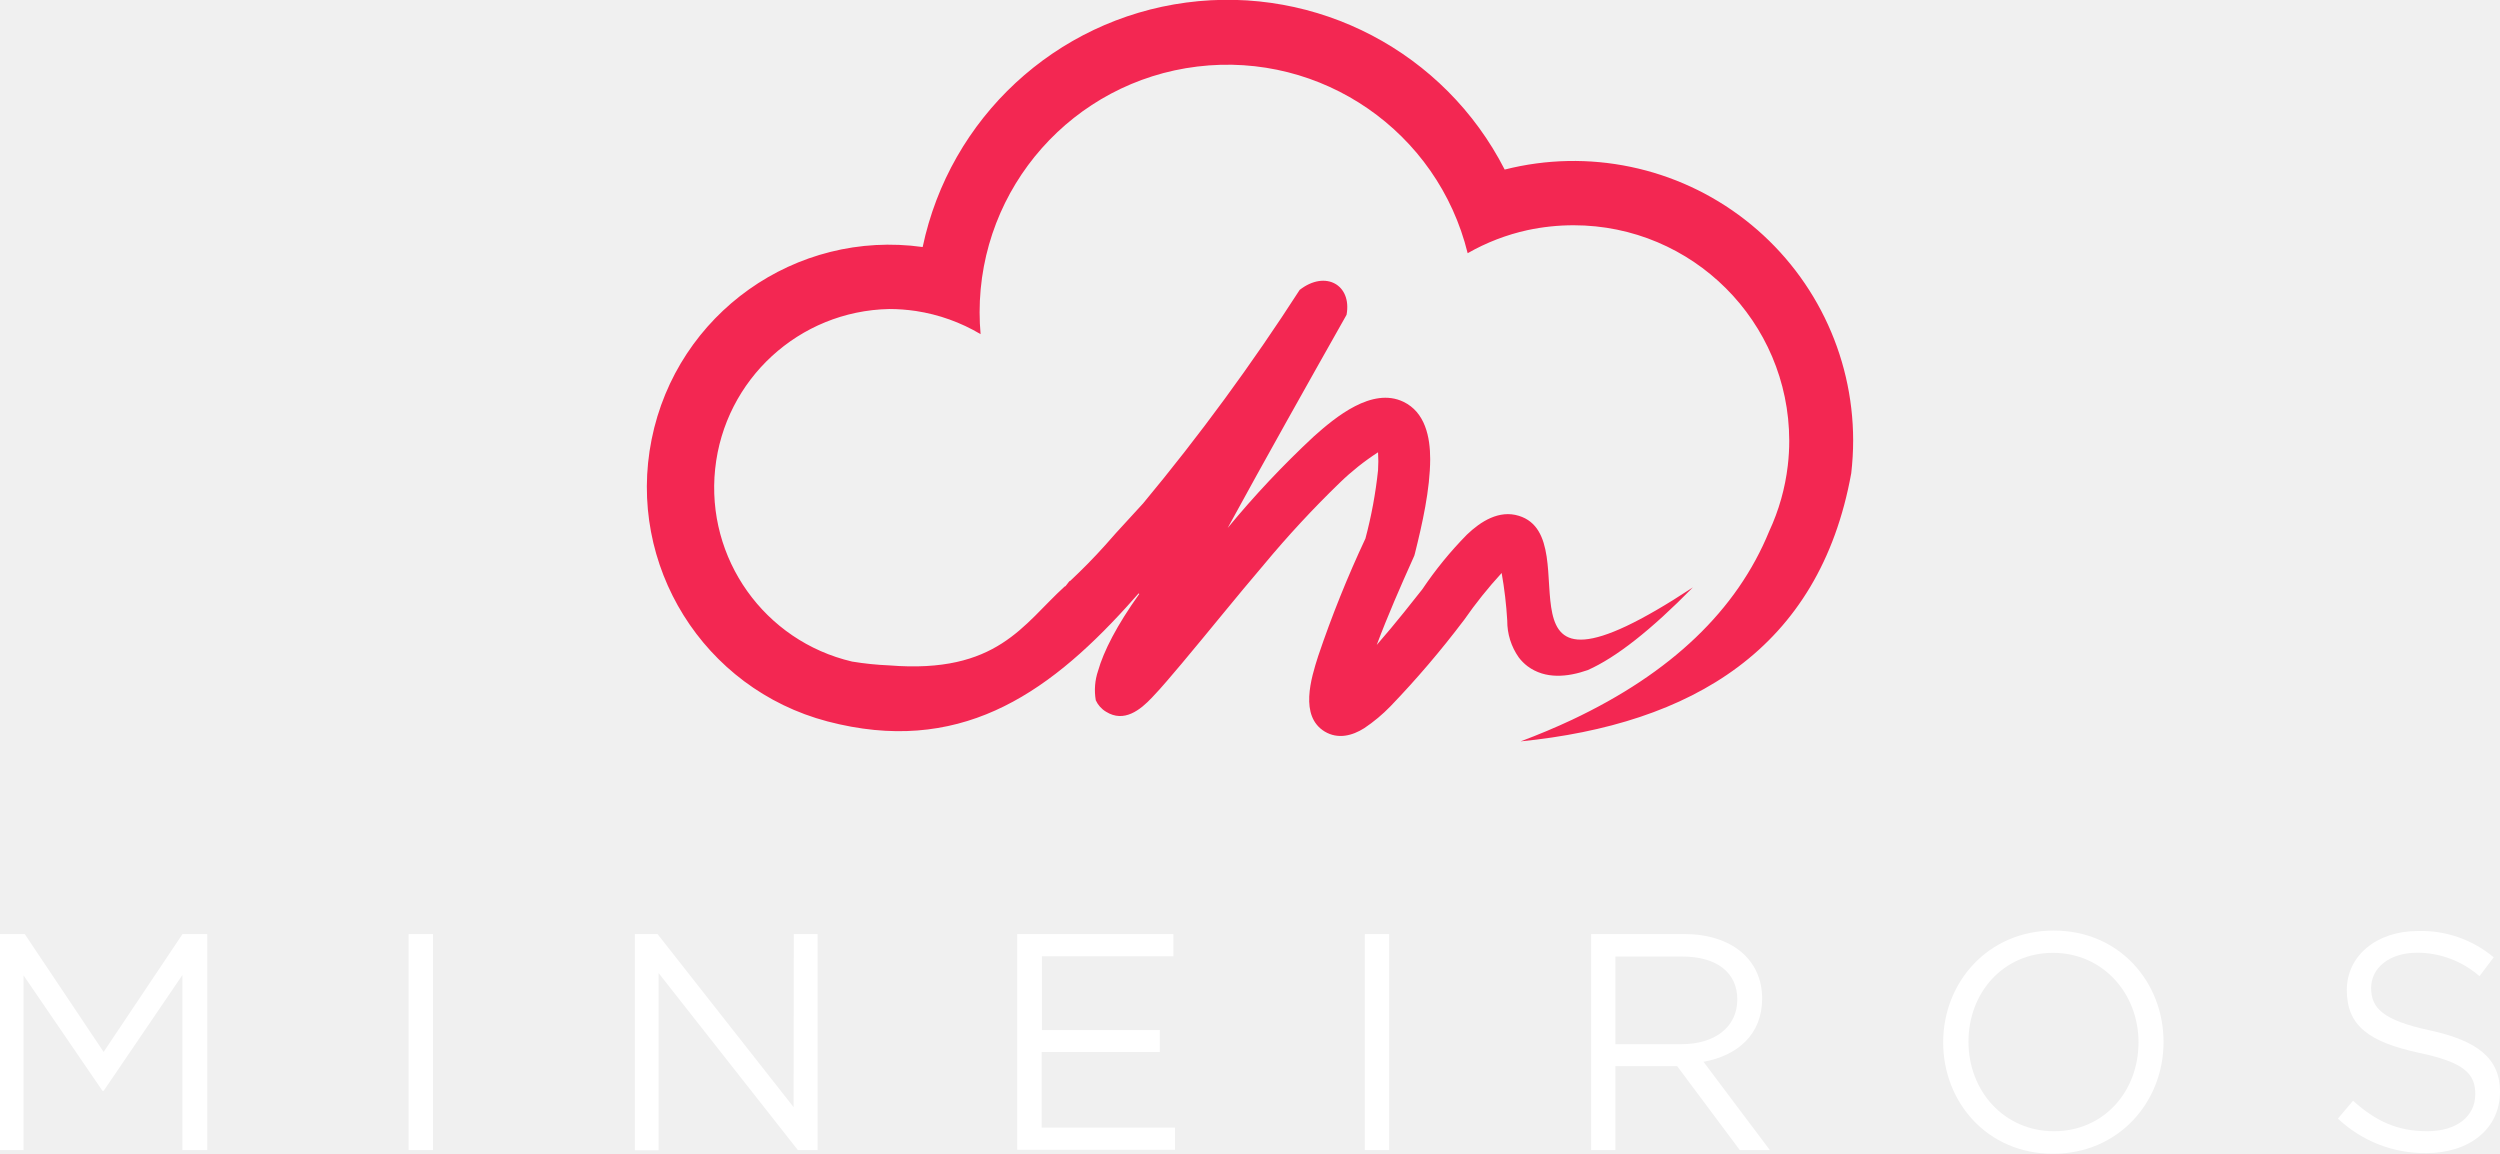
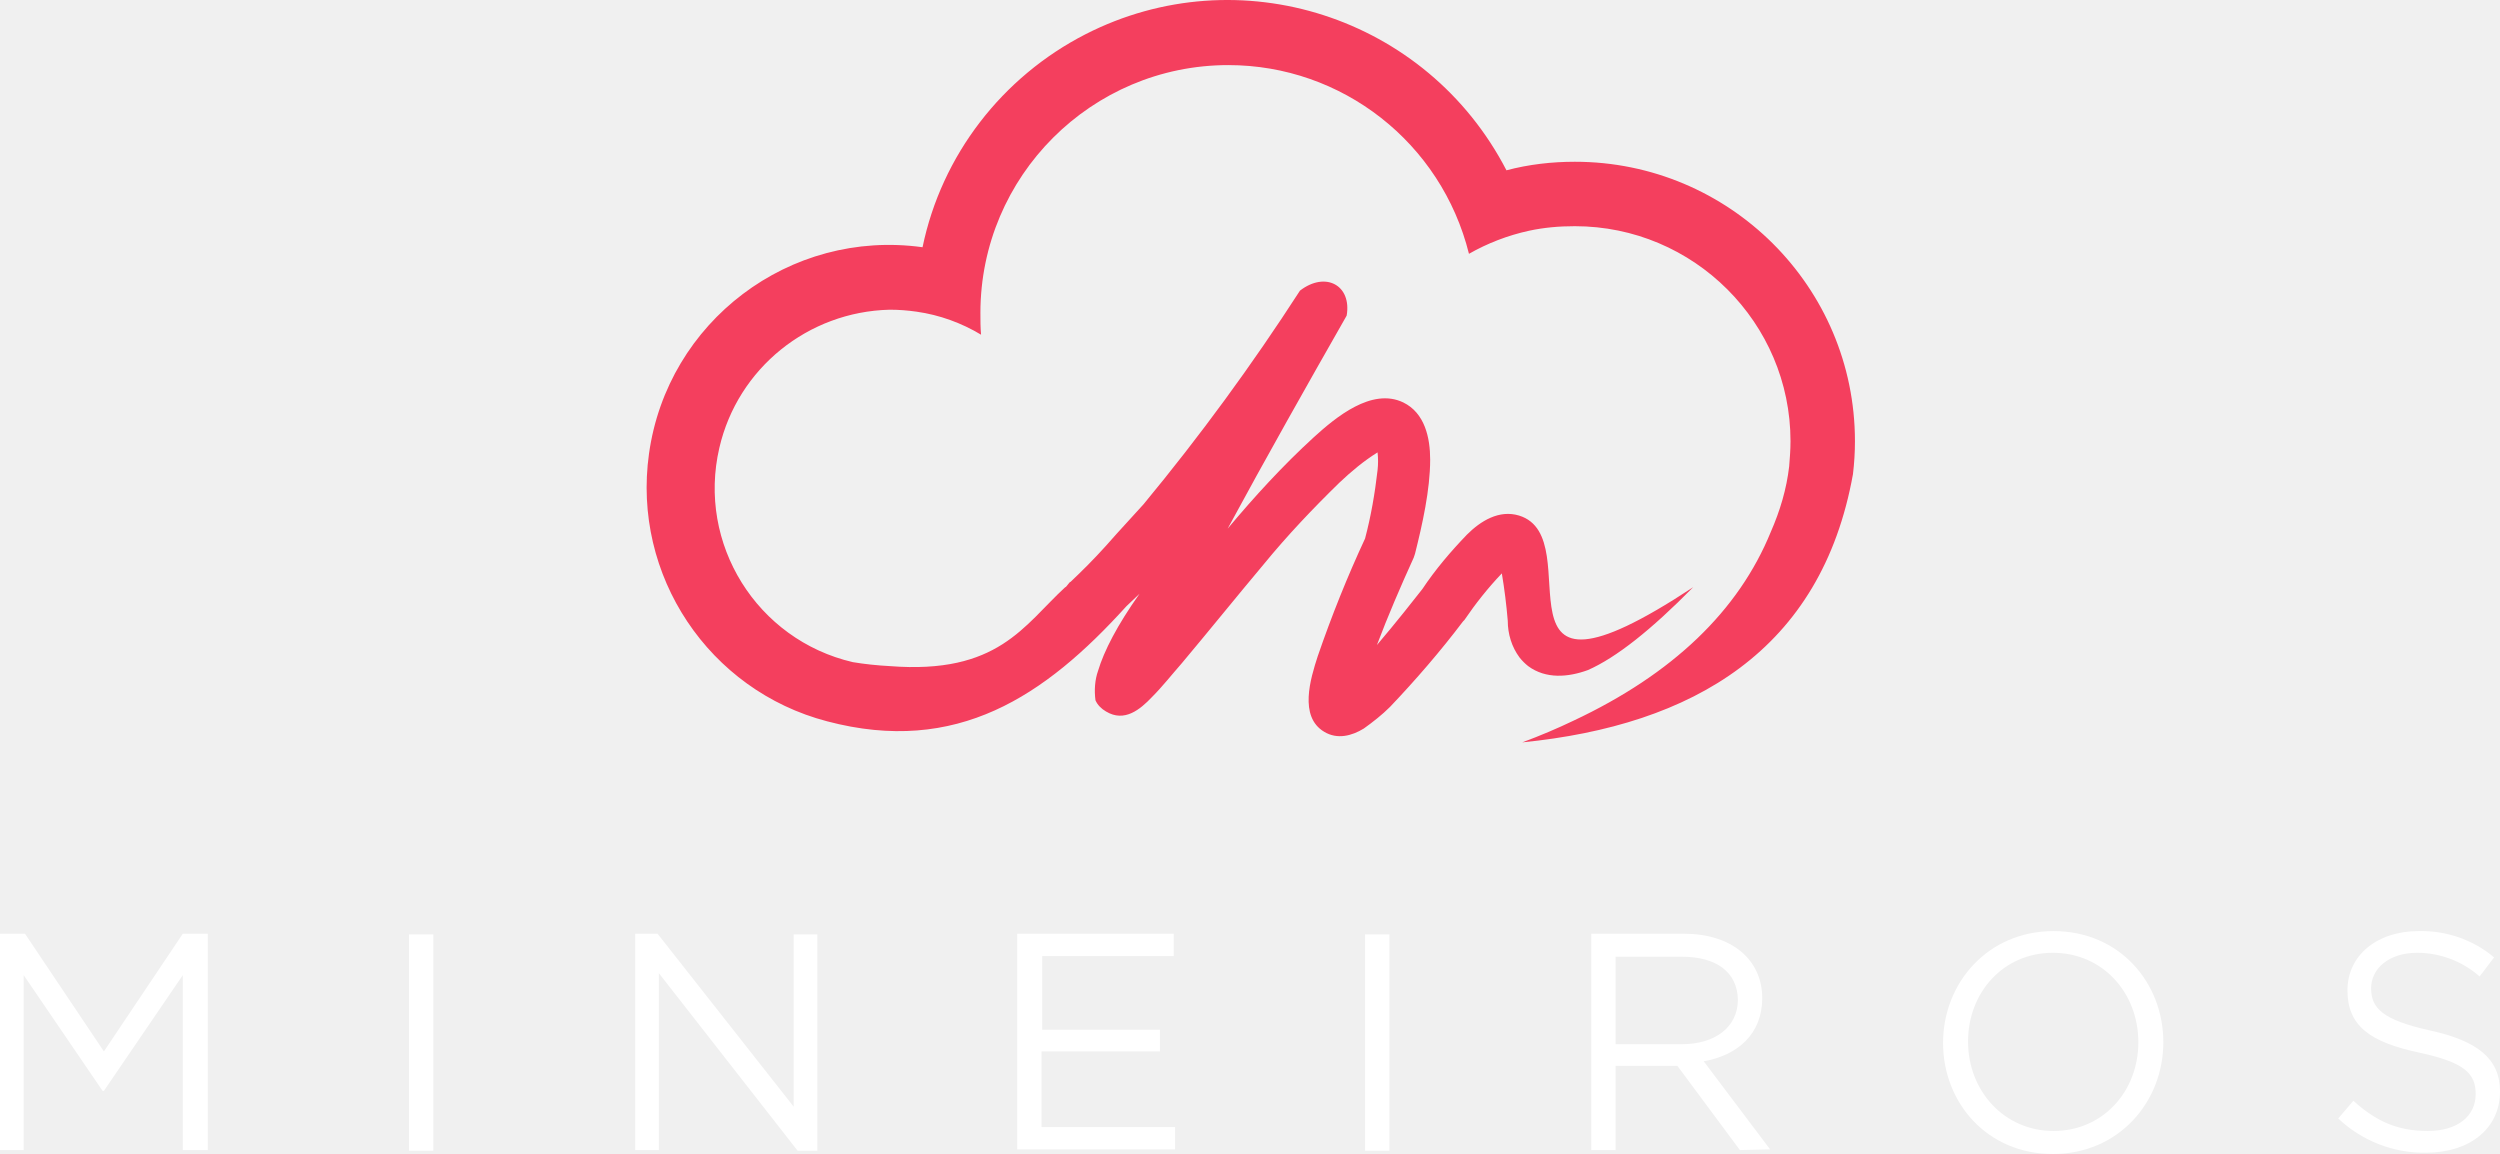
- <svg xmlns="http://www.w3.org/2000/svg" viewBox="0 0 380.23 175.48">
-   <defs>
-     <style>
-       .cls-1 {
-         fill: #f32752;
-         fill-rule: evenodd;
-       }
-       .cls-2 {
-         isolation: isolate;
-       }
-       .cls-3 {
-         fill: #FFFFFF;
-       }
-     </style>
-   </defs>
-   <g id="Logo" data-name="Logo">
-     <path class="cls-1" d="M173.27,90.34c-3.43,4.8-5.41,8.7-6.26,11.68a9.13,9.13,0,0,0-.35,4.49,3.92,3.92,0,0,0,1.56,1.74c2.75,1.72,5.23-.29,7-2.17,1.56-1.62,3-3.39,4.48-5.12,4.2-5,8.29-10.12,12.54-15.1a156.17,156.17,0,0,1,11.54-12.45,37.55,37.55,0,0,1,5.81-4.62,20.73,20.73,0,0,1,0,2.73,67.86,67.86,0,0,1-1.92,10.39,171.12,171.12,0,0,0-7.18,17.86c-1.09,3.4-2.88,9.16,1,11.5,2,1.19,4.17.64,6-.52a24.62,24.62,0,0,0,4-3.34,144.63,144.63,0,0,0,11.09-13l.06-.07.05-.07a67.33,67.33,0,0,1,5.7-7.12,62.53,62.53,0,0,1,.85,7.23A9.6,9.6,0,0,0,231,100a7,7,0,0,0,1.33,1.33c2.69,2,6.08,1.66,9.14.59q6.47-2.86,16-12.58C224.57,111,242.19,81.87,231,78.45c-3-.93-5.79.85-7.89,2.86a57.64,57.64,0,0,0-6.79,8.32c-1.1,1.39-4,5.11-6.93,8.46,1.68-4.48,3.63-8.93,5.58-13.27l.14-.32.09-.33c1.11-4.45,2.31-9.74,2.32-14.34,0-3.34-.75-7.14-4.09-8.73-4.75-2.26-10.3,2.32-13.62,5.29A145.05,145.05,0,0,0,186.72,80.3c5.93-10.86,12-21.65,18.08-32.42.84-4.56-3.21-6.84-7.13-3.79a333,333,0,0,1-23.81,32.47l-4.15,4.53h0l-1.59,1.8h0c-1.79,2-3.57,3.79-5.35,5.46-.15-.09-.69.94-.84.85-6.33,5.75-10.23,13.33-26.69,12a46.26,46.26,0,0,1-5.64-.58A27.17,27.17,0,0,1,135.24,47a27.63,27.63,0,0,1,4.06.3,27.34,27.34,0,0,1,9.84,3.52c-.1-1.09-.15-2.2-.15-3.31a37.66,37.66,0,0,1,74.23-9A32.25,32.25,0,0,1,232.33,35a33.55,33.55,0,0,1,7-.74A32.81,32.81,0,0,1,272.13,67a32.15,32.15,0,0,1-.22,3.8,32.61,32.61,0,0,1-2.83,10q-7.36,18-30,28.68-3.71,1.74-7.81,3.28c26-2.62,45.45-14,50.29-40.79a44,44,0,0,0,.29-5,42.53,42.53,0,0,0-53-41.18,47.36,47.36,0,0,0-88.52,11.78,36.86,36.86,0,0,0-14.48,72.15c19.73,5.18,33.12-3.78,45.54-17.47l1.78-2,.1.08Z" />
-     <g class="cls-2">
-       <path class="cls-3" d="M15.77,165.9h-.19l-12-17.55v26.57H0V142.06H3.76l12,17.93,12-17.93h3.76v32.86H27.74V148.3Z" />
-       <path class="cls-3" d="M65.86,142.06v32.86H62.15V142.06Z" />
-       <path class="cls-3" d="M120.73,142.06h3.62v32.86h-3L100.17,148v26.95H96.56V142.06H100l20.7,26.33Z" />
-       <path class="cls-3" d="M178.47,145.44h-20v11.22h17.93V160H158.43v11.5h20.28v3.38h-24V142.06h23.75Z" />
-       <path class="cls-3" d="M211.28,142.06v32.86h-3.7V142.06Z" />
-       <path class="cls-3" d="M264.61,174.92l-9.53-12.77h-9.39v12.77H242V142.06h14.13c7.23,0,11.88,3.89,11.88,9.81,0,5.49-3.76,8.68-8.92,9.62l10.09,13.43Zm-8.78-29.44H245.69v13.33h10.09c4.93,0,8.45-2.53,8.45-6.8C264.23,147.93,261.13,145.48,255.83,145.48Z" />
-       <path class="cls-3" d="M312.25,175.48c-10,0-16.71-7.84-16.71-16.95s6.81-17,16.81-17,16.71,7.84,16.71,16.95S322.25,175.48,312.25,175.48Zm0-30.56c-7.51,0-12.86,6-12.86,13.52s5.45,13.61,13,13.61,12.86-6,12.86-13.52S319.76,144.92,312.25,144.92Z" />
-       <path class="cls-3" d="M369.52,156.7c7.33,1.6,10.71,4.27,10.71,9.34,0,5.68-4.7,9.34-11.22,9.34a19.25,19.25,0,0,1-13.43-5.25l2.3-2.72c3.43,3.09,6.71,4.64,11.27,4.64s7.32-2.3,7.32-5.63c0-3.1-1.64-4.84-8.54-6.29-7.56-1.64-11-4.08-11-9.53,0-5.26,4.55-9,10.79-9a17.16,17.16,0,0,1,11.55,4l-2.16,2.87a14.42,14.42,0,0,0-9.48-3.57c-4.27,0-7,2.35-7,5.35S362.29,155.15,369.52,156.7Z" />
+ <svg xmlns="http://www.w3.org/2000/svg" version="1.1" id="Layer_1" x="0px" y="0px" viewBox="0 0 380.2 175.5" style="enable-background:new 0 0 380.2 175.5;" xml:space="preserve">
+   <style type="text/css">
+ 	.st0{fill-rule:evenodd;clip-rule:evenodd;fill:#F43F5E;}
+ 	.st1{fill:#FFFFFF;}
+ </style>
+   <g id="Logo">
+     <path class="st0" d="M173.3,90.3c-3.4,4.8-5.4,8.7-6.3,11.7c-0.5,1.4-0.6,3-0.4,4.5c0.3,0.7,0.9,1.3,1.6,1.7c2.8,1.7,5.2-0.3,7-2.2   c1.6-1.6,3-3.4,4.5-5.1c4.2-5,8.3-10.1,12.5-15.1c3.6-4.4,7.5-8.5,11.5-12.4c1.8-1.7,3.7-3.3,5.8-4.6c0.1,0.9,0.1,1.8,0,2.7   c-0.4,3.5-1,7-1.9,10.4c-2.7,5.8-5.1,11.8-7.2,17.9c-1.1,3.4-2.9,9.2,1,11.5c2,1.2,4.2,0.6,6-0.5c1.4-1,2.8-2.1,4-3.3   c3.9-4.1,7.7-8.5,11.1-13l0.1-0.1l0.1-0.1c1.7-2.5,3.6-4.9,5.7-7.1c0.4,2.4,0.7,4.8,0.9,7.2c0,2,0.6,4,1.8,5.6   c0.4,0.5,0.8,0.9,1.3,1.3c2.7,2,6.1,1.7,9.1,0.6c4.3-1.9,9.6-6.1,16-12.6c-32.9,21.7-15.3-7.5-26.5-10.9c-3-0.9-5.8,0.8-7.9,2.9   c-2.5,2.6-4.8,5.3-6.8,8.3c-1.1,1.4-4,5.1-6.9,8.5c1.7-4.5,3.6-8.9,5.6-13.3l0.1-0.3l0.1-0.3c1.1-4.4,2.3-9.7,2.3-14.3   c0-3.3-0.8-7.1-4.1-8.7c-4.8-2.3-10.3,2.3-13.6,5.3c-4.7,4.3-9,9-13.1,13.9c5.9-10.9,12-21.7,18.1-32.4c0.8-4.6-3.2-6.8-7.1-3.8   c-7.3,11.3-15.2,22.1-23.8,32.5l-4.1,4.5l0,0l-1.6,1.8l0,0c-1.8,2-3.6,3.8-5.4,5.5c-0.1-0.1-0.7,0.9-0.8,0.8   c-6.3,5.8-10.2,13.3-26.7,12c-1.9-0.1-3.8-0.3-5.6-0.6c-14.6-3.4-23.7-18-20.3-32.6c2.8-12.1,13.5-20.7,25.9-21   c1.4,0,2.7,0.1,4.1,0.3c3.5,0.5,6.8,1.7,9.8,3.5c-0.1-1.1-0.1-2.2-0.1-3.3c0-20.8,16.9-37.7,37.7-37.7c17.3,0,32.4,11.8,36.6,28.7   c2.8-1.6,5.9-2.8,9.1-3.5c2.3-0.5,4.6-0.7,7-0.7c18.1,0,32.8,14.7,32.8,32.7c0,1.3-0.1,2.5-0.2,3.8c-0.4,3.5-1.4,6.8-2.8,10   c-4.9,12-14.9,21.6-30,28.7c-2.5,1.2-5.1,2.3-7.8,3.3c26-2.6,45.5-14,50.3-40.8c0.2-1.7,0.3-3.3,0.3-5c0-23.5-19.1-42.5-42.6-42.5   c-3.5,0-7,0.4-10.4,1.3C217,2.5,188.4-6.7,165.1,5.2c-12.7,6.5-21.9,18.4-24.8,32.4c-20.2-2.8-38.8,11.3-41.6,31.4   c-2.6,18.5,9.1,36,27.1,40.7c19.7,5.2,33.1-3.8,45.5-17.5L173.3,90.3L173.3,90.3L173.3,90.3z" />
+     <g>
+       <path class="st1" d="M15.8,165.9h-0.2l-12-17.6v26.6H0v-32.9h3.8l12,17.9l12-17.9h3.8v32.9h-3.8v-26.6L15.8,165.9z" />
+       <path class="st1" d="M65.9,142.1v32.9h-3.7v-32.9H65.9z" />
+       <path class="st1" d="M120.7,142.1h3.6v32.9h-3L100.2,148v26.9h-3.6v-32.9h3.4l20.7,26.3L120.7,142.1z" />
+       <path class="st1" d="M178.5,145.4h-20v11.2h17.9v3.3h-18v11.5h20.3v3.4h-24v-32.8h23.8L178.5,145.4z" />
+       <path class="st1" d="M211.3,142.1v32.9h-3.7v-32.9H211.3z" />
+       <path class="st1" d="M264.6,174.9l-9.5-12.8h-9.4v12.8H242v-32.9h14.1c7.2,0,11.9,3.9,11.9,9.8c0,5.5-3.8,8.7-8.9,9.6l10.1,13.4    L264.6,174.9z M255.8,145.5h-10.1v13.3h10.1c4.9,0,8.5-2.5,8.5-6.8C264.2,147.9,261.1,145.5,255.8,145.5L255.8,145.5z" />
+       <path class="st1" d="M312.2,175.5c-10,0-16.7-7.8-16.7-16.9s6.8-17,16.8-17s16.7,7.8,16.7,16.9S322.2,175.5,312.2,175.5z     M312.2,144.9c-7.5,0-12.9,6-12.9,13.5s5.5,13.6,13,13.6s12.9-6,12.9-13.5S319.8,144.9,312.2,144.9z" />
+       <path class="st1" d="M369.5,156.7c7.3,1.6,10.7,4.3,10.7,9.3c0,5.7-4.7,9.3-11.2,9.3c-5,0.1-9.8-1.8-13.4-5.2l2.3-2.7    c3.4,3.1,6.7,4.6,11.3,4.6s7.3-2.3,7.3-5.6c0-3.1-1.6-4.8-8.5-6.3c-7.6-1.6-11-4.1-11-9.5c0-5.3,4.5-9,10.8-9    c4.2-0.1,8.3,1.3,11.5,4l-2.2,2.9c-2.6-2.3-6-3.6-9.5-3.6c-4.3,0-7,2.4-7,5.4S362.3,155.1,369.5,156.7z" />
    </g>
  </g>
</svg>
